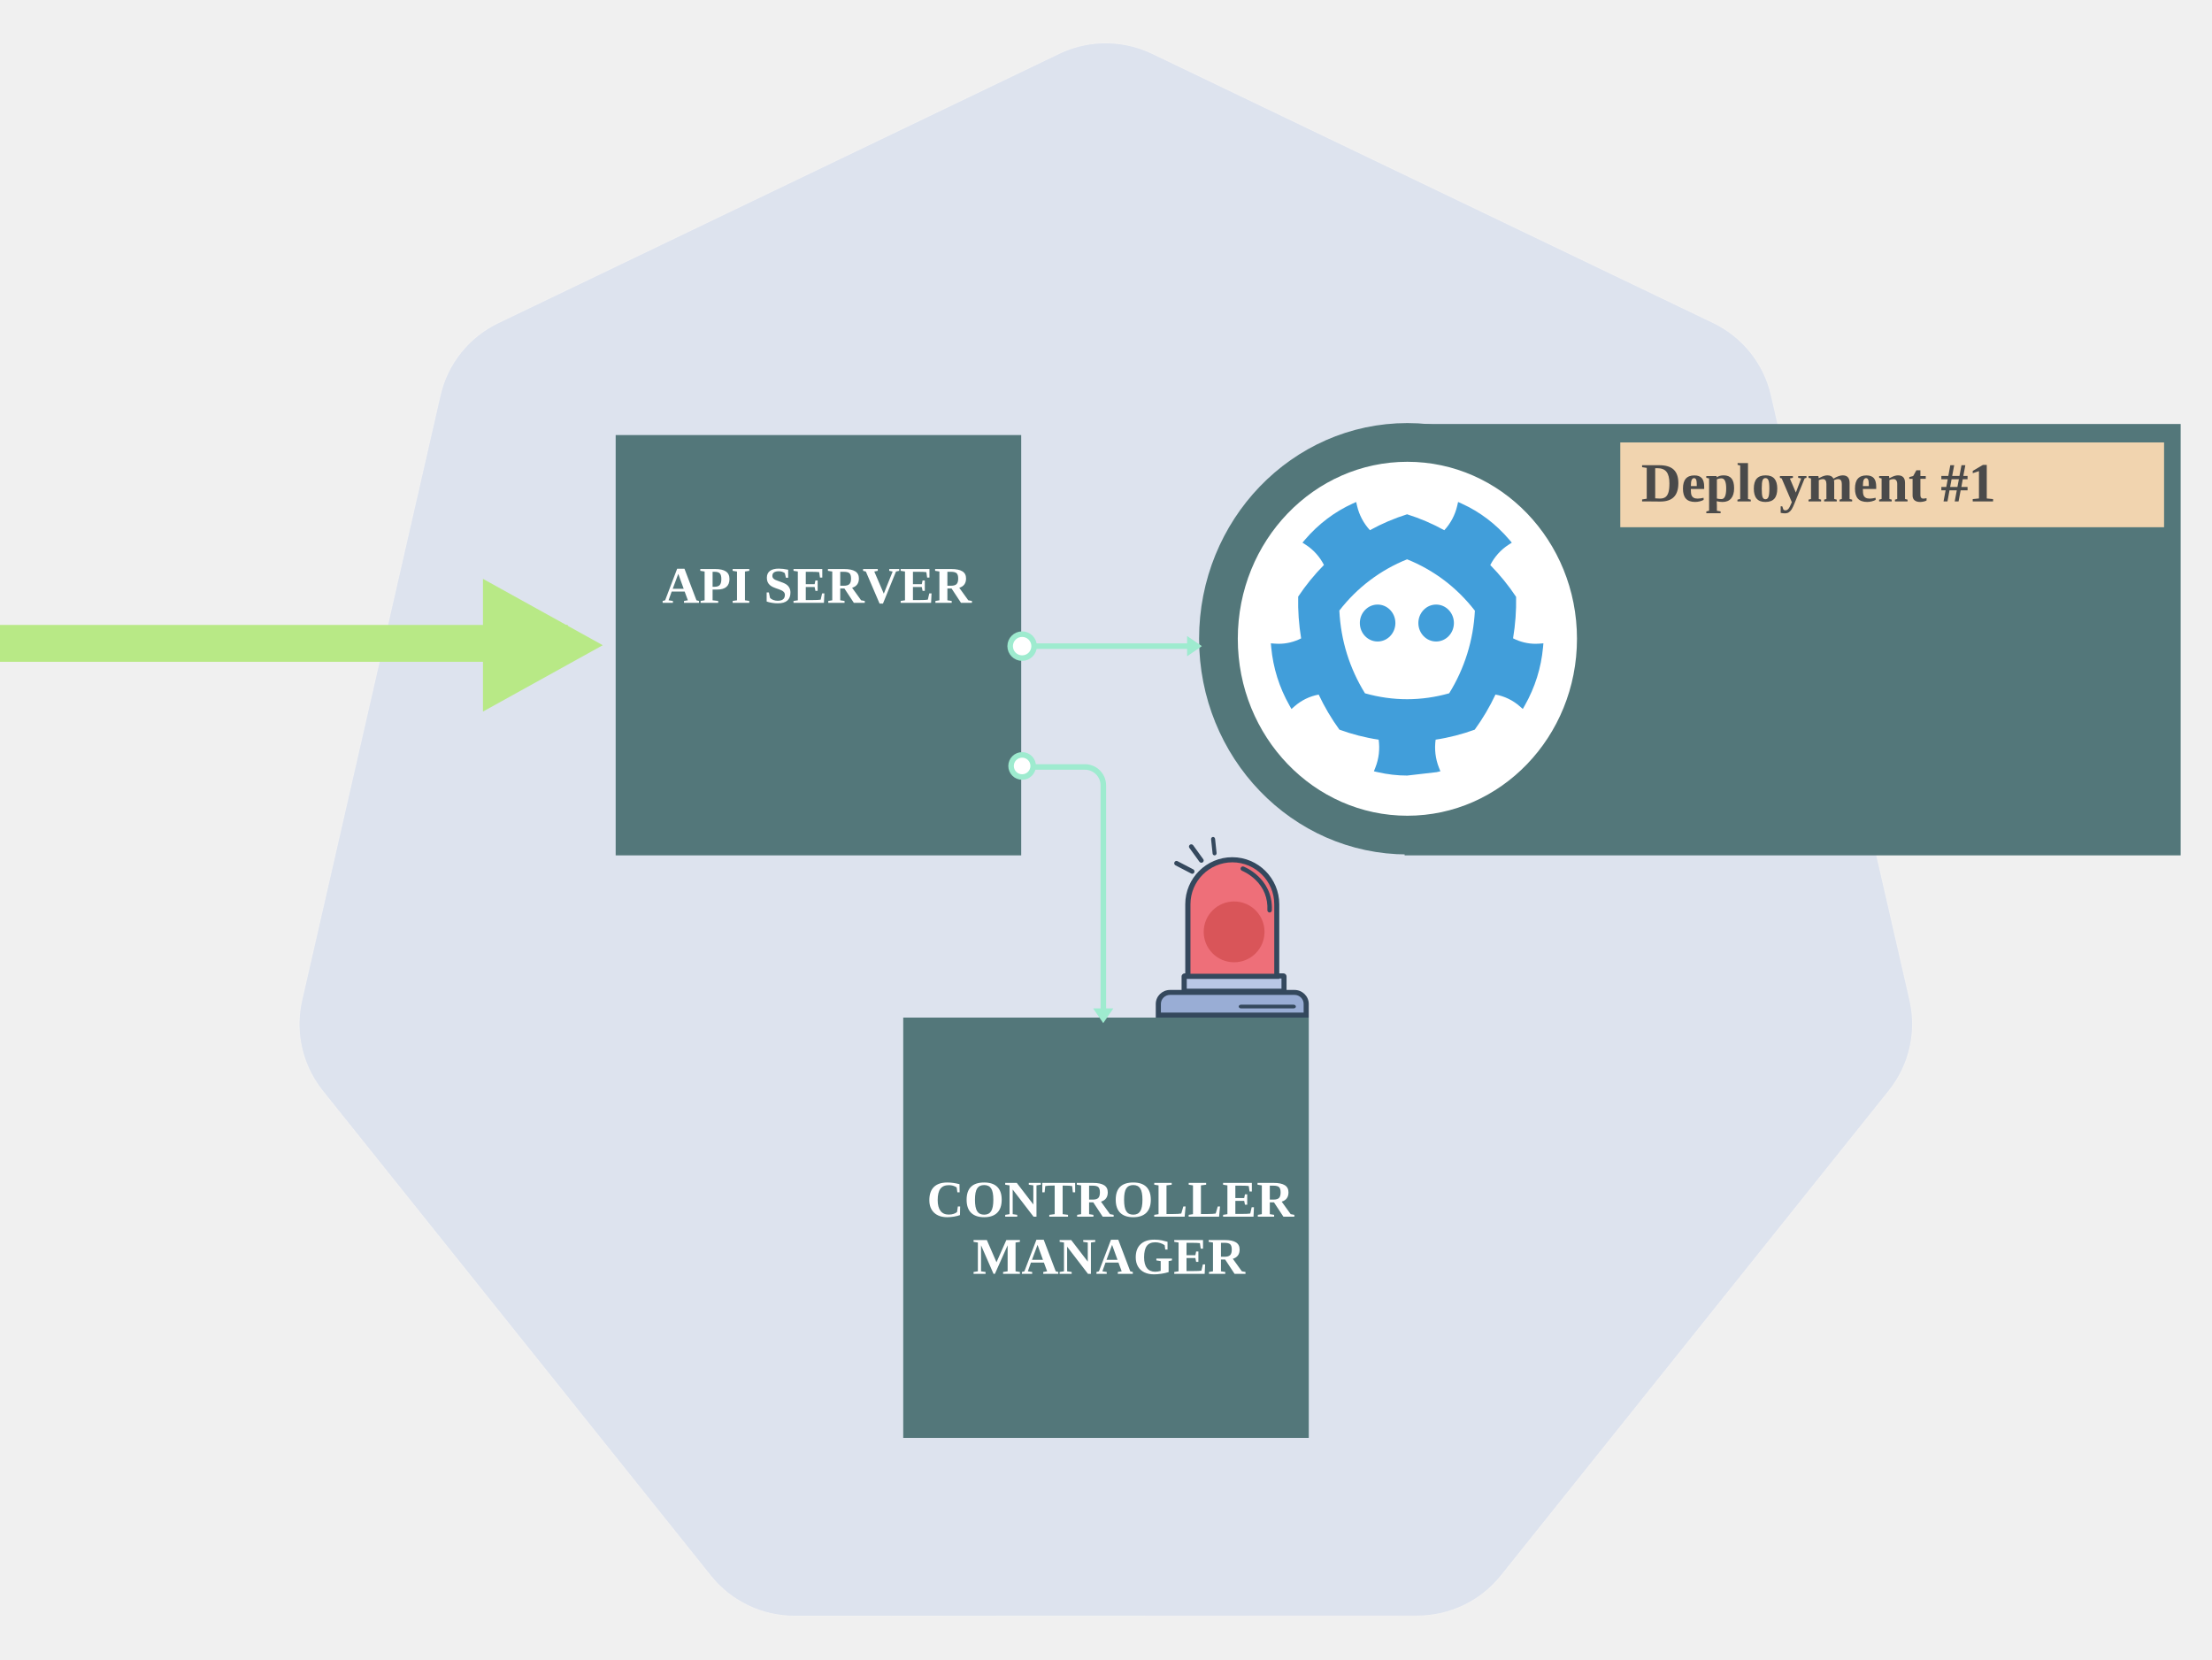
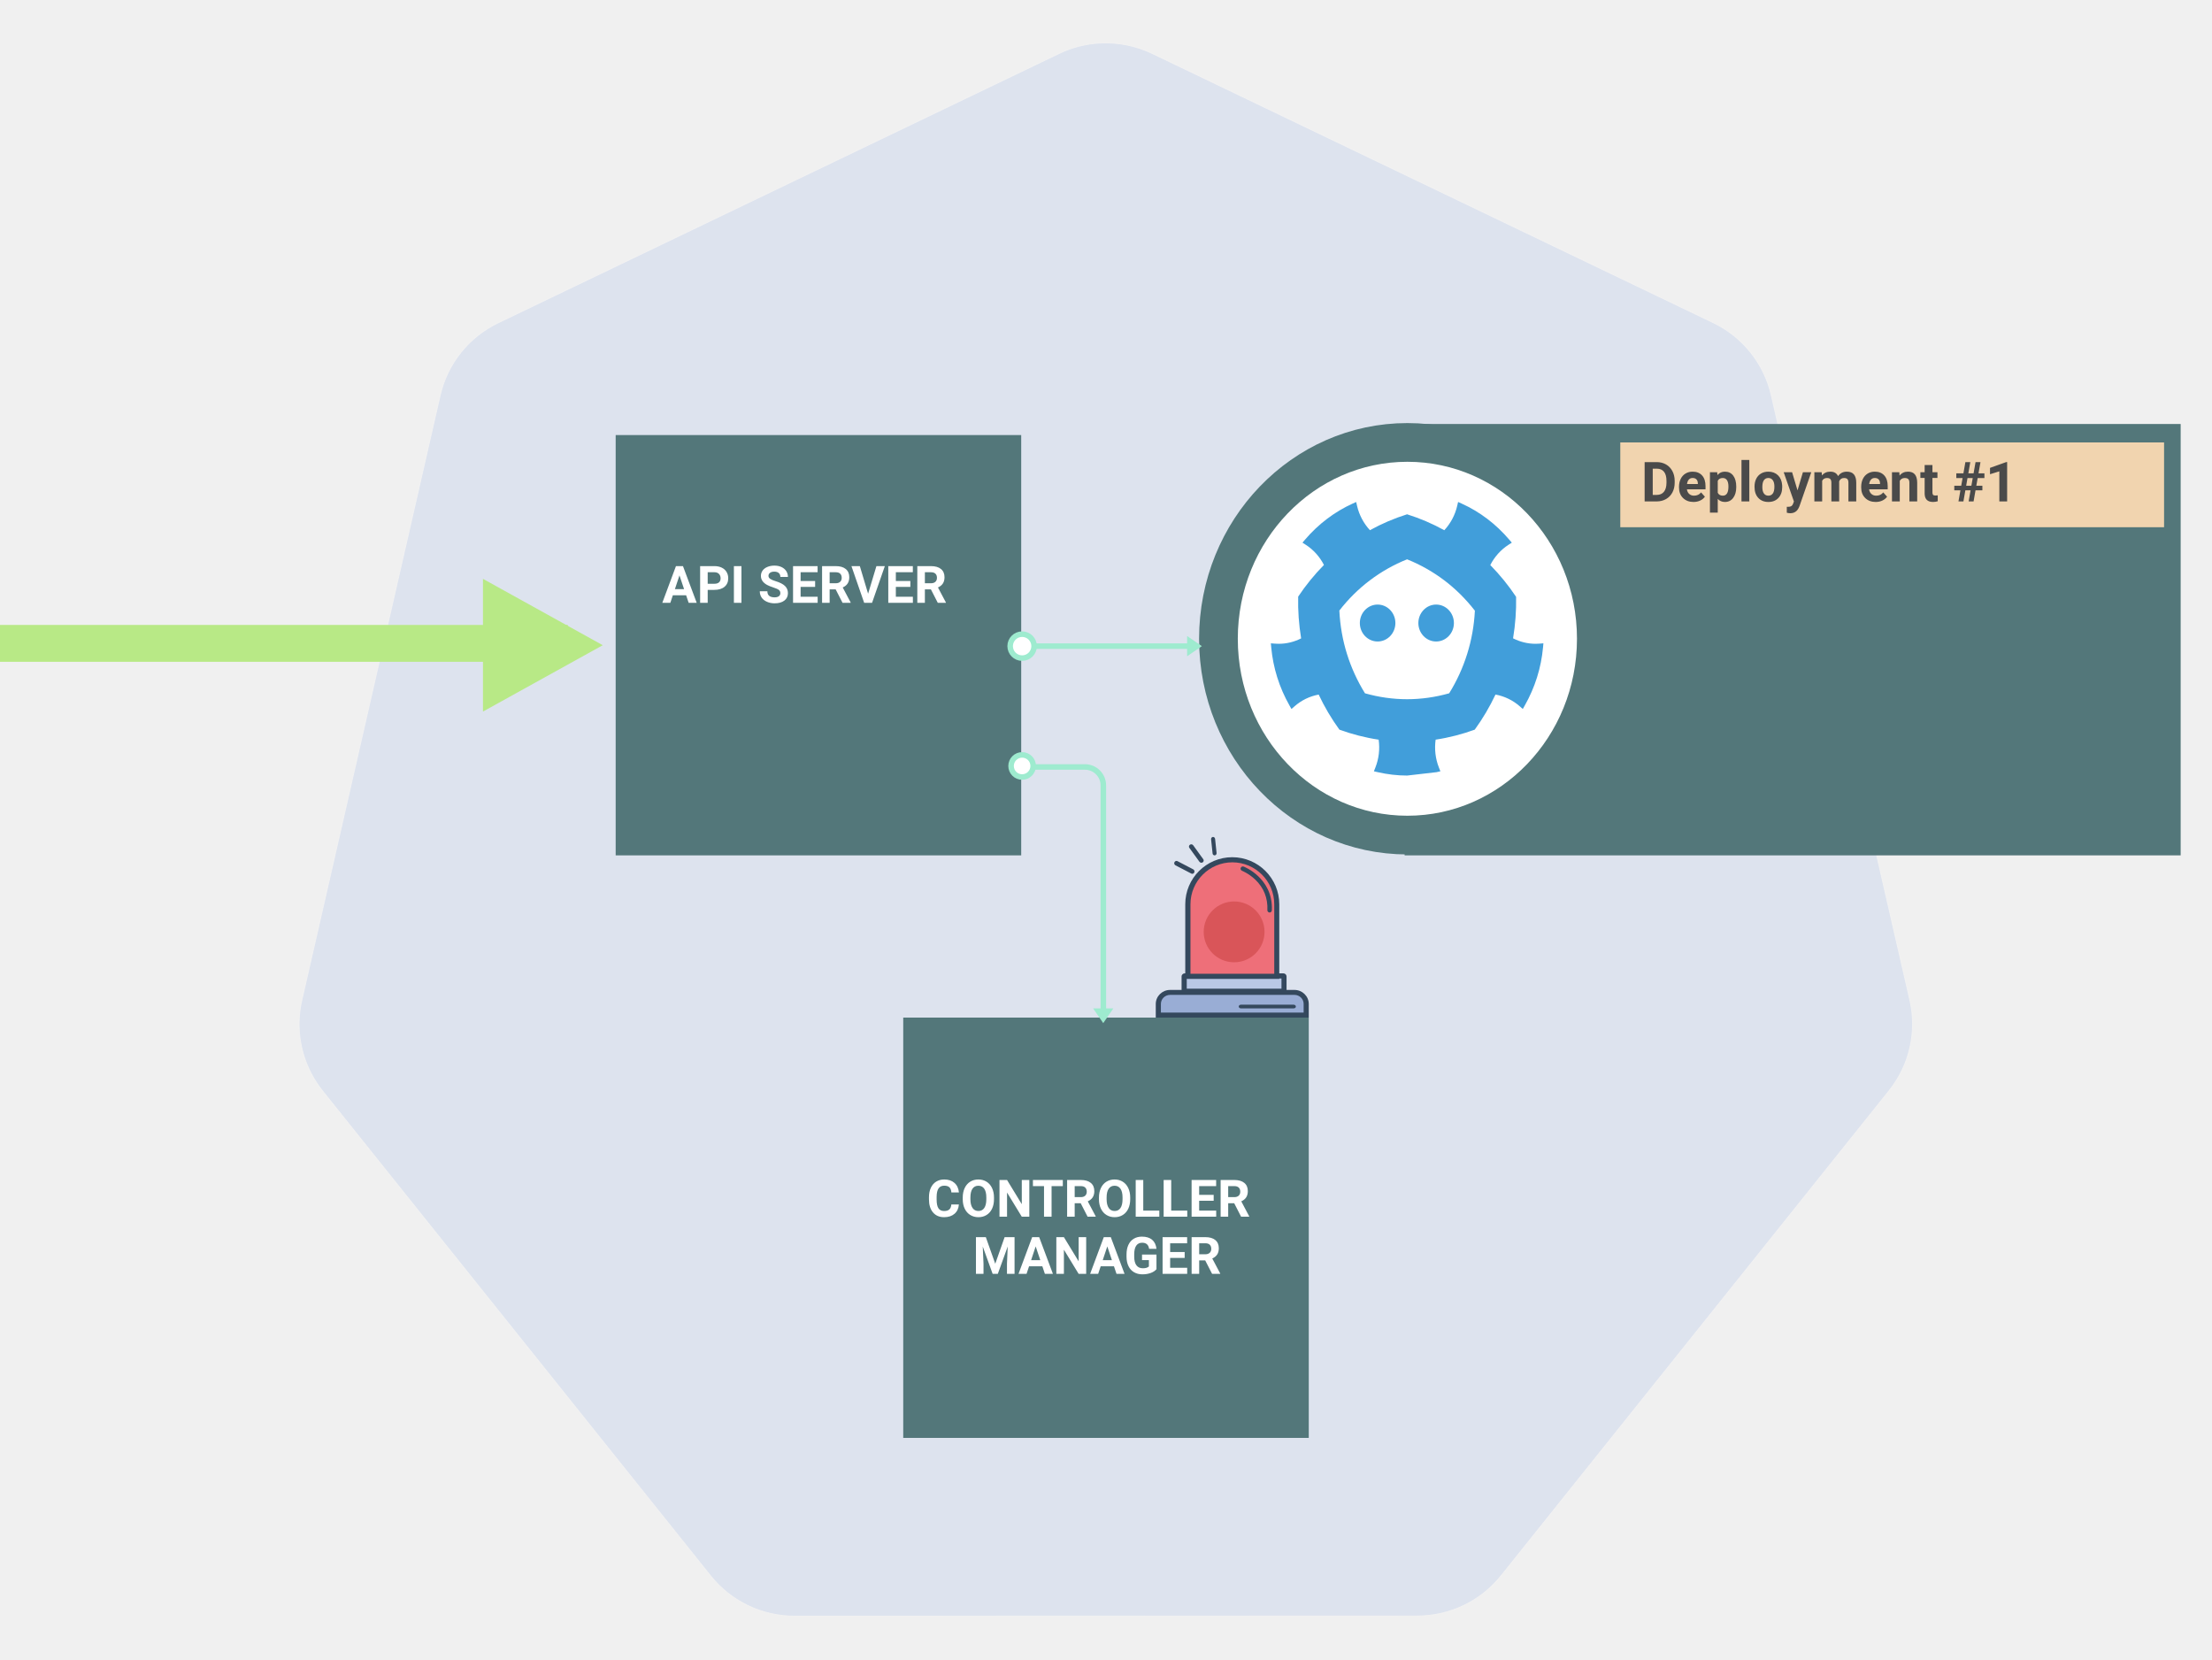
<svg xmlns="http://www.w3.org/2000/svg" viewBox="0 0 1200 900">
  <g fill="none" fill-rule="evenodd">
    <path d="M596.87 23.327a58.347 58.347 0 0 0-22.3 5.67L270.265 175.106c-15.955 7.656-27.543 22.137-31.485 39.342l-75.073 328.196a57.834 57.834 0 0 0 7.9 44.466 57.999 57.999 0 0 0 3.309 4.615l210.626 263.16c11.045 13.793 27.79 21.825 45.496 21.821l337.773-.078c17.7.013 34.444-8.004 45.496-21.783l210.549-263.198a57.848 57.848 0 0 0 11.247-49.08l-75.19-328.197c-3.942-17.206-15.53-31.686-31.485-39.343L625.085 28.997a58.357 58.357 0 0 0-28.215-5.67z" opacity=".1" fill="#326CE5" fill-rule="nonzero" stroke="#FFF" stroke-width=".5" />
    <path fill="#53777A" d="M490 552h220v228H490z" />
-     <text font-size="28" font-weight="bold" fill="#FFF" transform="translate(490 552)" class="sans-serif">
-       <tspan x="12.786" y="108">CONTROLLER</tspan>
-       <tspan x="37.669" y="139">MANAGER</tspan>
-     </text>
+     <path d="M516.089 653.37h4.101q-.232 3.212-2.372 5.058-2.14 1.845-5.64 1.845-3.828 0-6.022-2.577-2.194-2.577-2.194-7.075v-1.217q0-2.87 1.011-5.058 1.012-2.188 2.892-3.357t4.368-1.169q3.446 0 5.551 1.846 2.106 1.846 2.434 5.182h-4.102q-.15-1.928-1.073-2.796-.923-.868-2.81-.868-2.05 0-3.07 1.47-1.018 1.469-1.045 4.559v1.504q0 3.226.978 4.717.977 1.49 3.083 1.49 1.9 0 2.836-.868.937-.868 1.074-2.687zm23.146-3.76v.888q0 2.94-1.039 5.154-1.039 2.215-2.973 3.418-1.935 1.203-4.437 1.203-2.475 0-4.416-1.189-1.941-1.19-3.008-3.397-1.066-2.208-1.08-5.08v-.984q0-2.94 1.06-5.175t2.994-3.431q1.934-1.197 4.423-1.197 2.488 0 4.423 1.197 1.934 1.196 2.994 3.431 1.06 2.236 1.06 5.161zm-4.156.956v-.97q0-3.131-1.121-4.758-1.121-1.627-3.2-1.627-2.064 0-3.185 1.606-1.121 1.607-1.135 4.71v.971q0 3.049 1.121 4.73 1.122 1.682 3.227 1.682 2.064 0 3.172-1.62 1.107-1.62 1.121-4.724zm23.324-10.472V660h-4.101l-7.985-13.098V660h-4.101v-19.906h4.101l7.998 13.125v-13.125h4.088zm18.17 0v3.322h-6.098V660h-4.101v-16.584h-6.016v-3.322h16.215zM590.013 660l-3.733-7.287h-3.267V660h-4.103v-19.906h7.396q3.528 0 5.442 1.572 1.914 1.572 1.914 4.443 0 2.037-.882 3.398-.882 1.36-2.673 2.167l4.307 8.135V660h-4.402zm-7-16.584v5.975h3.308q1.545 0 2.393-.787.847-.786.847-2.166 0-1.409-.8-2.215-.8-.807-2.454-.807h-3.294zm30.119 6.193v.889q0 2.94-1.04 5.154-1.038 2.215-2.973 3.418-1.935 1.203-4.437 1.203-2.474 0-4.416-1.189-1.94-1.19-3.007-3.397-1.067-2.208-1.08-5.08v-.984q0-2.94 1.06-5.175 1.059-2.235 2.993-3.431 1.935-1.197 4.423-1.197t4.423 1.197q1.935 1.196 2.994 3.431 1.06 2.236 1.06 5.161zm-4.157.957v-.97q0-3.131-1.12-4.758-1.122-1.627-3.2-1.627-2.064 0-3.185 1.606-1.121 1.607-1.135 4.71v.971q0 3.049 1.12 4.73 1.122 1.682 3.227 1.682 2.065 0 3.172-1.62 1.108-1.62 1.121-4.724zm11.239-10.472v16.611h8.709V660h-12.81v-19.906h4.1zm15.162 0v16.611h8.709V660h-12.81v-19.906h4.1zm23.037 8.066v3.213h-7.875v5.332h9.242V660h-13.344v-19.906h13.317v3.322h-9.215v4.744h7.875zM673.288 660l-3.732-7.287h-3.268V660h-4.102v-19.906h7.397q3.527 0 5.441 1.572 1.914 1.572 1.914 4.443 0 2.037-.881 3.398-.882 1.36-2.673 2.167l4.306 8.135V660h-4.402zm-7-16.584v5.975h3.309q1.544 0 2.392-.787.848-.786.848-2.166 0-1.409-.8-2.215-.8-.807-2.454-.807h-3.295zm-136.842 27.678h5.36l5.113 14.437 5.086-14.437h5.387V691h-4.116v-5.441l.41-9.393L541.315 691h-2.817l-5.36-14.82.41 9.379V691h-4.1v-19.906zM566.84 691l-1.38-4.102h-7.192L556.899 691h-4.36l7.41-19.906h3.8L571.2 691h-4.36zm-4.99-14.875l-2.475 7.451h4.977l-2.502-7.451zm27.398-5.031V691h-4.101l-7.985-13.098V691h-4.102v-19.906h4.101l7.998 13.125v-13.125h4.088zM605.694 691l-1.38-4.102h-7.192L595.755 691h-4.361l7.41-19.906h3.8L610.057 691h-4.362zm-4.99-14.875l-2.474 7.451h4.976l-2.502-7.451zm26.674 4.416v7.943q-1.107 1.327-3.13 2.058-2.024.731-4.485.731-2.584 0-4.532-1.127-1.949-1.128-3.008-3.275-1.06-2.146-1.087-5.045v-1.353q0-2.98 1.005-5.161 1.005-2.181 2.898-3.336 1.894-1.156 4.437-1.156 3.54 0 5.537 1.689 1.996 1.688 2.365 4.915h-3.992q-.274-1.71-1.21-2.502-.937-.793-2.577-.793-2.092 0-3.186 1.572-1.094 1.572-1.107 4.676v1.271q0 3.131 1.19 4.73 1.189 1.6 3.486 1.6 2.31 0 3.294-.984v-3.431h-3.732v-3.022h7.834zm15.299-1.38v3.212h-7.875v5.332h9.242V691H630.7v-19.906h13.317v3.322h-9.215v4.744h7.875zM657.552 691l-3.733-7.287h-3.267V691h-4.102v-19.906h7.397q3.527 0 5.441 1.572 1.914 1.572 1.914 4.443 0 2.037-.882 3.398-.881 1.36-2.672 2.167l4.306 8.135V691h-4.402zm-7-16.584v5.975h3.308q1.545 0 2.393-.787.848-.786.848-2.166 0-1.409-.8-2.215-.8-.807-2.454-.807h-3.295z" fill="#FFF" fill-rule="nonzero" />
    <g transform="translate(627 454)" fill-rule="nonzero">
      <path d="M82 96H2v-5.88C2 86.725 4.82 84 8.333 84h67.285c3.512 0 6.333 2.725 6.333 6.12V96H82z" fill="#99ADD5" />
      <path d="M83 98H0v-7.378C0 86.42 3.475 83 7.744 83h67.512C79.526 83 83 86.42 83 90.622V98zM2.73 95.264h77.49v-4.69c0-2.688-2.234-4.887-4.964-4.887H7.744c-2.73 0-4.964 2.199-4.964 4.886v4.69h-.05z" fill="#34485D" />
      <path fill="#B9C8E6" d="M15 76h54v8H15z" />
      <path d="M71 85H14v-9.296c0-.974.801-1.704 1.753-1.704h53.444c1.002 0 1.753.779 1.753 1.704V85H71zm-54.195-2.677h51.39v-5.549h-51.39v5.549z" fill="#34485D" />
      <path d="M41.975 12C28.732 12 18 22.763 18 36.045V75h48V36.045C65.95 22.763 55.218 12 41.975 12z" fill="#EE6F79" />
      <path d="M67 77H16V36.518C16 22.446 27.438 11 41.5 11S67 22.446 67 36.518V77zm-48.227-2.775h45.504V36.518c0-12.536-10.2-22.743-22.727-22.743-12.528 0-22.728 10.207-22.728 22.743v37.707h-.05z" fill="#34485D" />
      <circle fill="#D95559" cx="42.5" cy="51.5" r="16.5" />
      <path d="M61.757 41h-.05c-.656-.05-1.21-.608-1.16-1.266.303-6.533-1.915-12.155-6.602-16.612-3.528-3.342-7.157-4.76-7.157-4.76-.605-.254-.958-.963-.706-1.57.252-.608.958-.963 1.563-.71.15.051 4.133 1.57 7.963 5.268 3.578 3.393 7.812 9.42 7.358 18.485-.05.659-.554 1.165-1.21 1.165zM31.906 10a1.103 1.103 0 0 1-1.083-1.01l-.811-7.689c-.09-.625.36-1.201.947-1.297.586-.048 1.127.384 1.218 1.009l.811 7.69c.09.624-.36 1.2-.947 1.297h-.135zM19.79 20c-.205 0-.36-.053-.565-.158l-8.53-4.437c-.616-.317-.873-1.109-.564-1.69.308-.634 1.079-.898 1.644-.58l8.53 4.436c.616.316.873 1.109.564 1.69-.154.475-.616.739-1.079.739zm4.945-6c-.413 0-.774-.201-1.032-.504l-5.47-7.556c-.413-.554-.258-1.31.31-1.712.567-.403 1.341-.252 1.754.302l5.47 7.556c.413.554.258 1.31-.31 1.713-.206.1-.464.201-.722.201zm50.058 79h-28.59c-.65 0-1.203-.458-1.203-1s.552-1 1.204-1h28.59c.651 0 1.203.458 1.203 1 .05.542-.502 1-1.204 1z" fill="#34485D" />
    </g>
    <g fill="#B8E986">
      <path d="M327 350l-65 36v-72z" />
      <path d="M0 359v-20h308v20z" />
    </g>
    <path fill="#53777A" d="M334 236h220v228H334z" />
-     <text font-size="28" font-weight="bold" fill="#FFF" transform="translate(334 236)" class="sans-serif">
-       <tspan x="25.2" y="91">API SERVER</tspan>
-     </text>
+     <path d="M373.596 327l-1.38-4.102h-7.192L363.657 327h-4.361l7.41-19.906h3.8L377.959 327h-4.362zm-4.99-14.875l-2.474 7.451h4.976l-2.502-7.451zm18.908 7.861h-3.595V327h-4.102v-19.906h7.766q2.242 0 3.944.82t2.618 2.331q.916 1.51.916 3.439 0 2.925-2.003 4.614-2.003 1.688-5.544 1.688zm-3.595-9.57v6.248h3.664q1.627 0 2.481-.766.855-.765.855-2.187 0-1.463-.862-2.365-.86-.903-2.378-.93h-3.76zm18.32-3.322V327h-4.101v-19.906h4.101zm21.096 14.683q0-1.162-.82-1.784-.82-.622-2.954-1.312-2.132-.69-3.377-1.36-3.39-1.833-3.39-4.936 0-1.614.909-2.878.91-1.265 2.611-1.976 1.702-.71 3.822-.71 2.132 0 3.8.772 1.668.772 2.591 2.18.923 1.409.923 3.2h-4.102q0-1.368-.86-2.126-.862-.76-2.42-.76-1.505 0-2.339.637-.834.635-.834 1.674 0 .971.978 1.627.977.657 2.878 1.23 3.5 1.054 5.1 2.612 1.599 1.559 1.599 3.883 0 2.584-1.955 4.054-1.955 1.47-5.264 1.47-2.297 0-4.183-.841-1.887-.841-2.878-2.304-.991-1.463-.991-3.39h4.115q0 3.294 3.937 3.294 1.463 0 2.283-.595.82-.594.82-1.66zm18.867-6.617v3.213h-7.875v5.332h9.242V327h-13.344v-19.906h13.317v3.322h-9.215v4.744h7.875zM457.077 327l-3.732-7.287h-3.268V327h-4.102v-19.906h7.397q3.527 0 5.441 1.572 1.914 1.572 1.914 4.443 0 2.037-.881 3.398-.882 1.36-2.673 2.167l4.306 8.135V327h-4.402zm-7-16.584v5.975h3.309q1.544 0 2.392-.787.848-.786.848-2.166 0-1.409-.8-2.215-.8-.807-2.454-.807h-3.295zm16.379-3.322l4.484 14.97 4.512-14.97h4.566L473.087 327h-4.28l-6.904-19.906h4.553zm27.412 8.066v3.213h-7.875v5.332h9.242V327h-13.344v-19.906h13.317v3.322h-9.215v4.744h7.875zM508.743 327l-3.732-7.287h-3.268V327h-4.102v-19.906h7.397q3.527 0 5.441 1.572 1.914 1.572 1.914 4.443 0 2.037-.881 3.398-.882 1.36-2.673 2.167l4.306 8.135V327h-4.402zm-7-16.584v5.975h3.309q1.544 0 2.392-.787.848-.786.848-2.166 0-1.409-.8-2.215-.8-.807-2.454-.807h-3.295z" fill="#FFF" fill-rule="nonzero" />
    <path fill="#53777A" d="M762 230h421v234H762z" />
    <g transform="translate(661 240)">
      <ellipse stroke="#53777A" stroke-width="21" fill="#FFF" cx="102.5" cy="106.5" rx="102.5" ry="106.5" />
      <g fill="#419EDA" fill-rule="nonzero">
        <path d="M95.991 97.964c0 5.54-4.32 10.021-9.645 10.021-5.328 0-9.637-4.48-9.637-10.021 0-5.517 4.31-10.015 9.637-10.015 5.325 0 9.645 4.498 9.645 10.015zm12.46.002c0 5.54 4.321 10.021 9.646 10.021 5.323 0 9.64-4.48 9.64-10.021 0-5.519-4.317-10.017-9.64-10.017-5.325 0-9.646 4.498-9.646 10.017z" />
        <path d="M174.201 109.144c-.694.06-1.392.088-2.133.088-4.3 0-8.473-1.047-12.237-2.967a122.139 122.139 0 0 0 1.647-22.492 115.84 115.84 0 0 0-14.01-17.25c2.285-4.45 5.661-8.279 9.876-10.993l1.81-1.163-1.41-1.652c-7.267-8.502-15.939-15.075-25.77-19.535l-1.963-.886-.497 2.153a29.169 29.169 0 0 1-6.988 13.18 109.635 109.635 0 0 0-20.19-8.645 109.729 109.729 0 0 0-20.158 8.626 29.162 29.162 0 0 1-6.963-13.149l-.5-2.153-1.954.883c-9.708 4.395-18.619 11.145-25.766 19.52l-1.415 1.657 1.808 1.162c4.202 2.705 7.57 6.51 9.85 10.936a116.328 116.328 0 0 0-13.985 17.184 122.228 122.228 0 0 0 1.606 22.646c-3.746 1.902-7.895 2.938-12.167 2.938-.75 0-1.451-.029-2.133-.088l-2.124-.168.199 2.204c1.04 11.148 4.372 21.751 9.908 31.518l1.08 1.906 1.622-1.43a27.301 27.301 0 0 1 13.132-6.392 117.827 117.827 0 0 0 11.24 19.021c6.83 2.483 13.948 4.336 21.298 5.438.705 5.051.144 10.275-1.774 15.106l-.809 2.046 2.08.476c5.325 1.217 10.698 1.837 15.958 1.837l15.954-1.837 2.082-.476-.811-2.05c-1.913-4.83-2.474-10.061-1.77-15.113 7.322-1.103 14.413-2.952 21.22-5.427a117.976 117.976 0 0 0 11.25-19.039 27.42 27.42 0 0 1 13.197 6.397l1.622 1.429 1.075-1.902c5.545-9.779 8.876-20.382 9.901-31.512l.2-2.2-2.088.168zm-49.032 26.94c-7.547 2.133-15.212 3.21-22.831 3.21-7.64 0-15.296-1.076-22.85-3.21a93.6 93.6 0 0 1-9.78-21.405c-2.347-7.511-3.722-15.38-4.12-23.483 4.878-6.267 10.426-11.757 16.555-16.379a87.172 87.172 0 0 1 20.195-11.408 87.526 87.526 0 0 1 20.155 11.385c6.153 4.646 11.725 10.178 16.627 16.485-.417 8.056-1.808 15.88-4.16 23.38a93.302 93.302 0 0 1-9.79 21.426z" />
      </g>
    </g>
    <path fill="#F1D4AF" d="M879 240h295v46H879z" />
-     <text font-size="30" font-weight="bold" fill="#4A4A4A" transform="translate(879 240)" class="sans-serif">
-       <tspan x="11.301" y="32">Deployment #1</tspan>
-     </text>
+     <path d="M898.812 272h-6.607v-21.328h6.563q2.812 0 5.032 1.267 2.219 1.267 3.464 3.603 1.245 2.337 1.245 5.31v.982q0 2.974-1.223 5.288-1.223 2.315-3.45 3.589-2.226 1.274-5.024 1.289zm-.044-17.769H896.6v14.239h2.124q2.578 0 3.94-1.685 1.363-1.684 1.392-4.82v-1.127q0-3.252-1.348-4.93-1.347-1.677-3.94-1.677zm19.951 18.062q-3.486 0-5.676-2.139-2.19-2.138-2.19-5.698v-.41q0-2.388.923-4.27.922-1.882 2.614-2.9 1.692-1.019 3.86-1.019 3.252 0 5.12 2.051 1.868 2.051 1.868 5.816v1.728h-10.093q.205 1.553 1.238 2.49 1.032.938 2.614.938 2.447 0 3.824-1.773l2.08 2.33q-.953 1.347-2.579 2.102-1.625.754-3.603.754zm-.483-13.008q-1.26 0-2.044.85t-1.003 2.431h5.888v-.337q-.029-1.406-.761-2.175-.733-.769-2.08-.769zm23.671 4.717v.22q0 3.662-1.662 5.866-1.663 2.205-4.49 2.205-2.402 0-3.882-1.67v7.47h-4.233V256.15h3.926l.146 1.553q1.538-1.846 4.014-1.846 2.93 0 4.555 2.168 1.626 2.168 1.626 5.977zm-4.233-.088q0-2.212-.784-3.413-.783-1.201-2.277-1.201-1.993 0-2.74 1.523v6.49q.777 1.567 2.769 1.567 3.032 0 3.032-4.966zm11.323-14.414V272h-4.248v-22.5h4.248zm2.827 14.62v-.191q0-2.359.909-4.204.908-1.846 2.614-2.857 1.707-1.01 3.963-1.01 3.208 0 5.237 1.962 2.028 1.963 2.263 5.332l.03 1.084q0 3.648-2.037 5.852-2.036 2.205-5.464 2.205-3.428 0-5.471-2.197-2.044-2.198-2.044-5.977zm4.234.116q0 2.256.85 3.45.85 1.194 2.431 1.194 1.538 0 2.402-1.18.865-1.179.865-3.771 0-2.212-.865-3.428-.864-1.216-2.431-1.216-1.553 0-2.403 1.209-.85 1.208-.85 3.742zm16.142-8.086l2.945 9.859 2.93-9.859h4.54l-6.372 18.31-.351.836q-1.421 3.105-4.688 3.105-.923 0-1.875-.278v-3.208l.645.015q1.201 0 1.794-.367.594-.366.93-1.215l.499-1.304-5.552-15.894h4.555zm12.085 0h3.97l.132 1.773q1.685-2.066 4.556-2.066 3.061 0 4.204 2.417 1.67-2.417 4.76-2.417 2.579 0 3.838 1.502 1.26 1.501 1.26 4.519V272h-4.248v-10.107q0-1.348-.527-1.97-.528-.623-1.86-.623-1.905 0-2.637 1.816l.014 10.884h-4.233v-10.093q0-1.377-.542-1.992t-1.846-.615q-1.802 0-2.607 1.494V272h-4.234v-15.85zm33.267 16.143q-3.486 0-5.676-2.139-2.19-2.138-2.19-5.698v-.41q0-2.388.923-4.27.922-1.882 2.614-2.9 1.692-1.019 3.86-1.019 3.252 0 5.12 2.051 1.868 2.051 1.868 5.816v1.728h-10.093q.205 1.553 1.238 2.49 1.032.938 2.614.938 2.447 0 3.824-1.773l2.08 2.33q-.953 1.347-2.579 2.102-1.625.754-3.603.754zm-.483-13.008q-1.26 0-2.044.85t-1.003 2.431h5.888v-.337q-.029-1.406-.761-2.175-.733-.769-2.08-.769zm9.316-3.135h3.984l.132 1.831q1.7-2.124 4.556-2.124 2.52 0 3.75 1.48t1.26 4.424V272h-4.234v-10.137q0-1.347-.586-1.955-.586-.608-1.948-.608-1.787 0-2.68 1.523V272h-4.234v-15.85zm17.725-3.896h4.233v3.896h2.71v3.106h-2.71v7.91q0 .879.337 1.26.337.38 1.289.38.703 0 1.245-.102v3.208q-1.245.381-2.563.381-4.454 0-4.541-4.497v-8.54h-2.315v-3.106h2.315v-3.896zM1067.972 272l1.055-6.006h-2.828l-1.054 6.006h-2.68l1.054-6.006h-3.325v-2.52h3.764l.733-4.16h-3.399v-2.548h3.853l1.07-6.094h2.665l-1.07 6.094h2.843l1.069-6.094h2.68l-1.069 6.094h3.208v2.548h-3.662l-.732 4.16h3.281v2.52h-3.72l-1.055 6.006h-2.681zm-.615-12.686l-.718 4.16h2.827l.732-4.16h-2.841zm21.504-8.671V272h-4.234v-16.318l-5.054 1.567v-3.442l8.833-3.164h.455z" fill="#4A4A4A" fill-rule="nonzero" />
    <g transform="translate(554 343)" fill-rule="nonzero">
      <path fill="#9EEBCF" d="M0 6h96v3H0z" />
      <circle stroke="#9EEBCF" stroke-width="3" fill="#FFF" cx=".5" cy="7.5" r="6.5" />
      <path fill="#9EEBCF" d="M98 7.5L90 13V2z" />
    </g>
    <g transform="translate(554 415)">
      <path d="M.011 1.045h34.55c5.522 0 10 4.477 10 10v125.97" stroke="#9EEBCF" stroke-width="3" />
      <circle stroke="#9EEBCF" stroke-width="3" fill="#FFF" cx=".5" cy=".5" r="6" />
      <path fill="#9EEBCF" d="M44.5 140l-5.5-8h11z" />
    </g>
  </g>
</svg>
